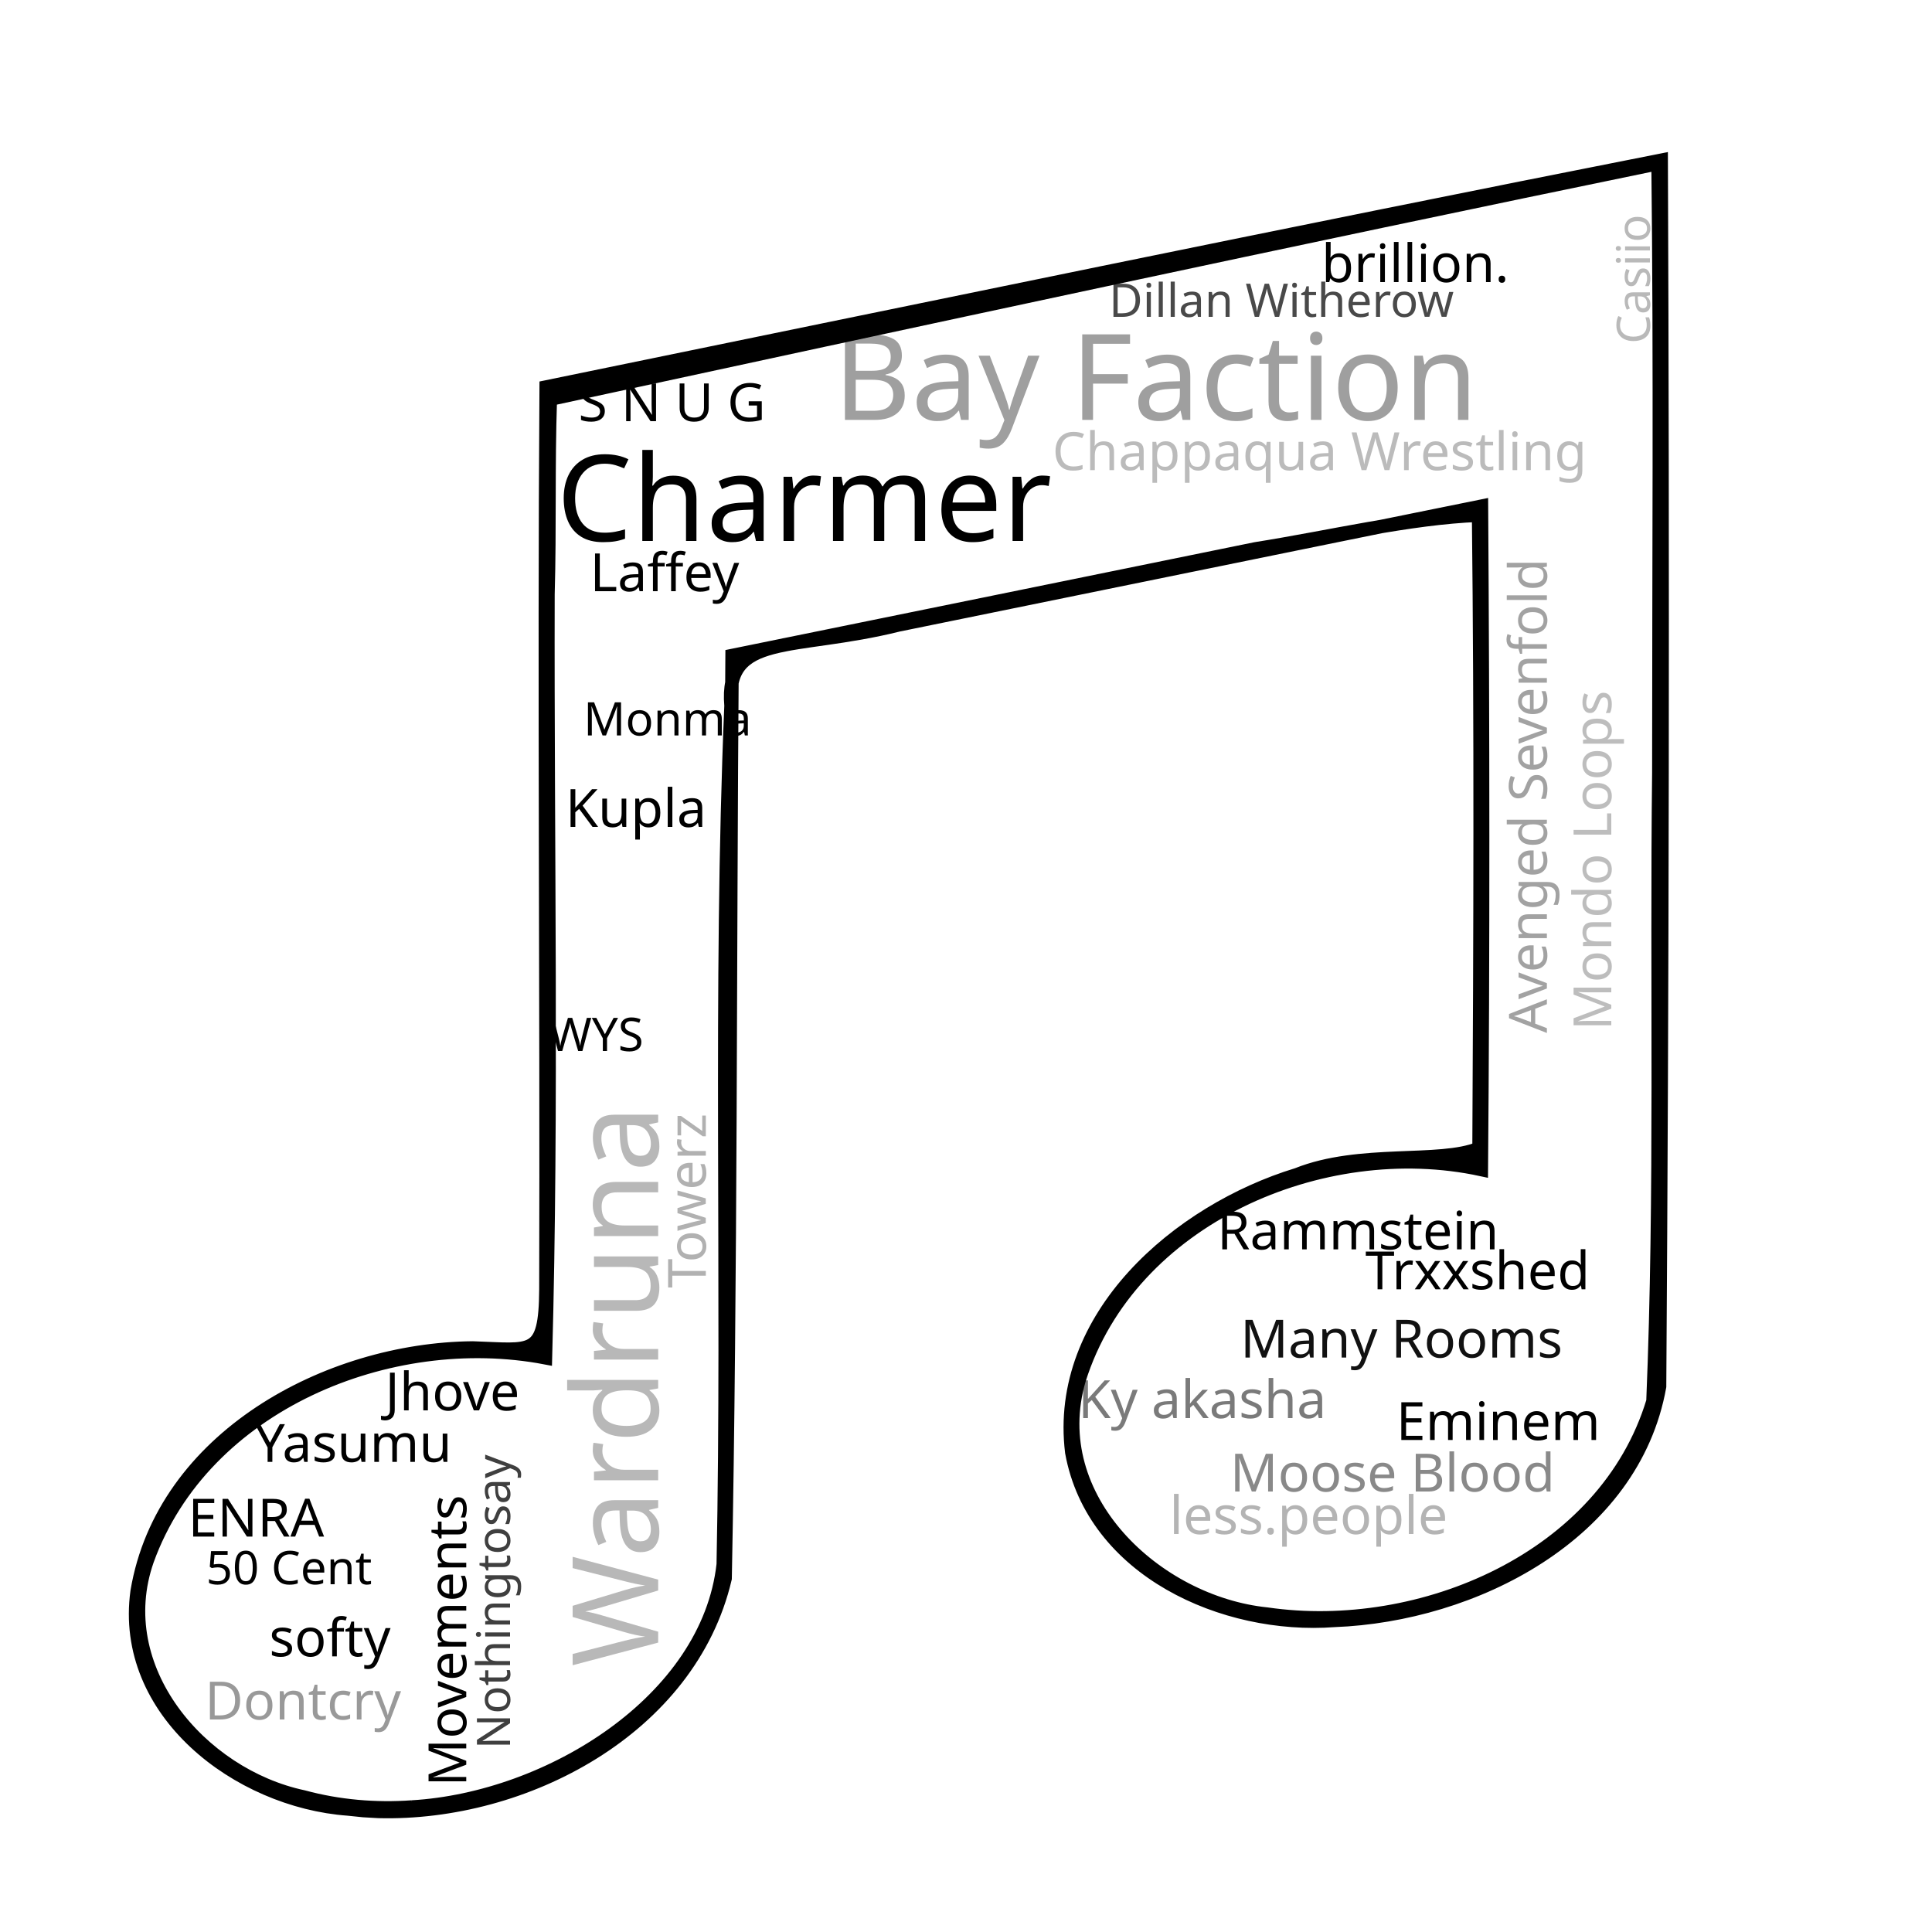
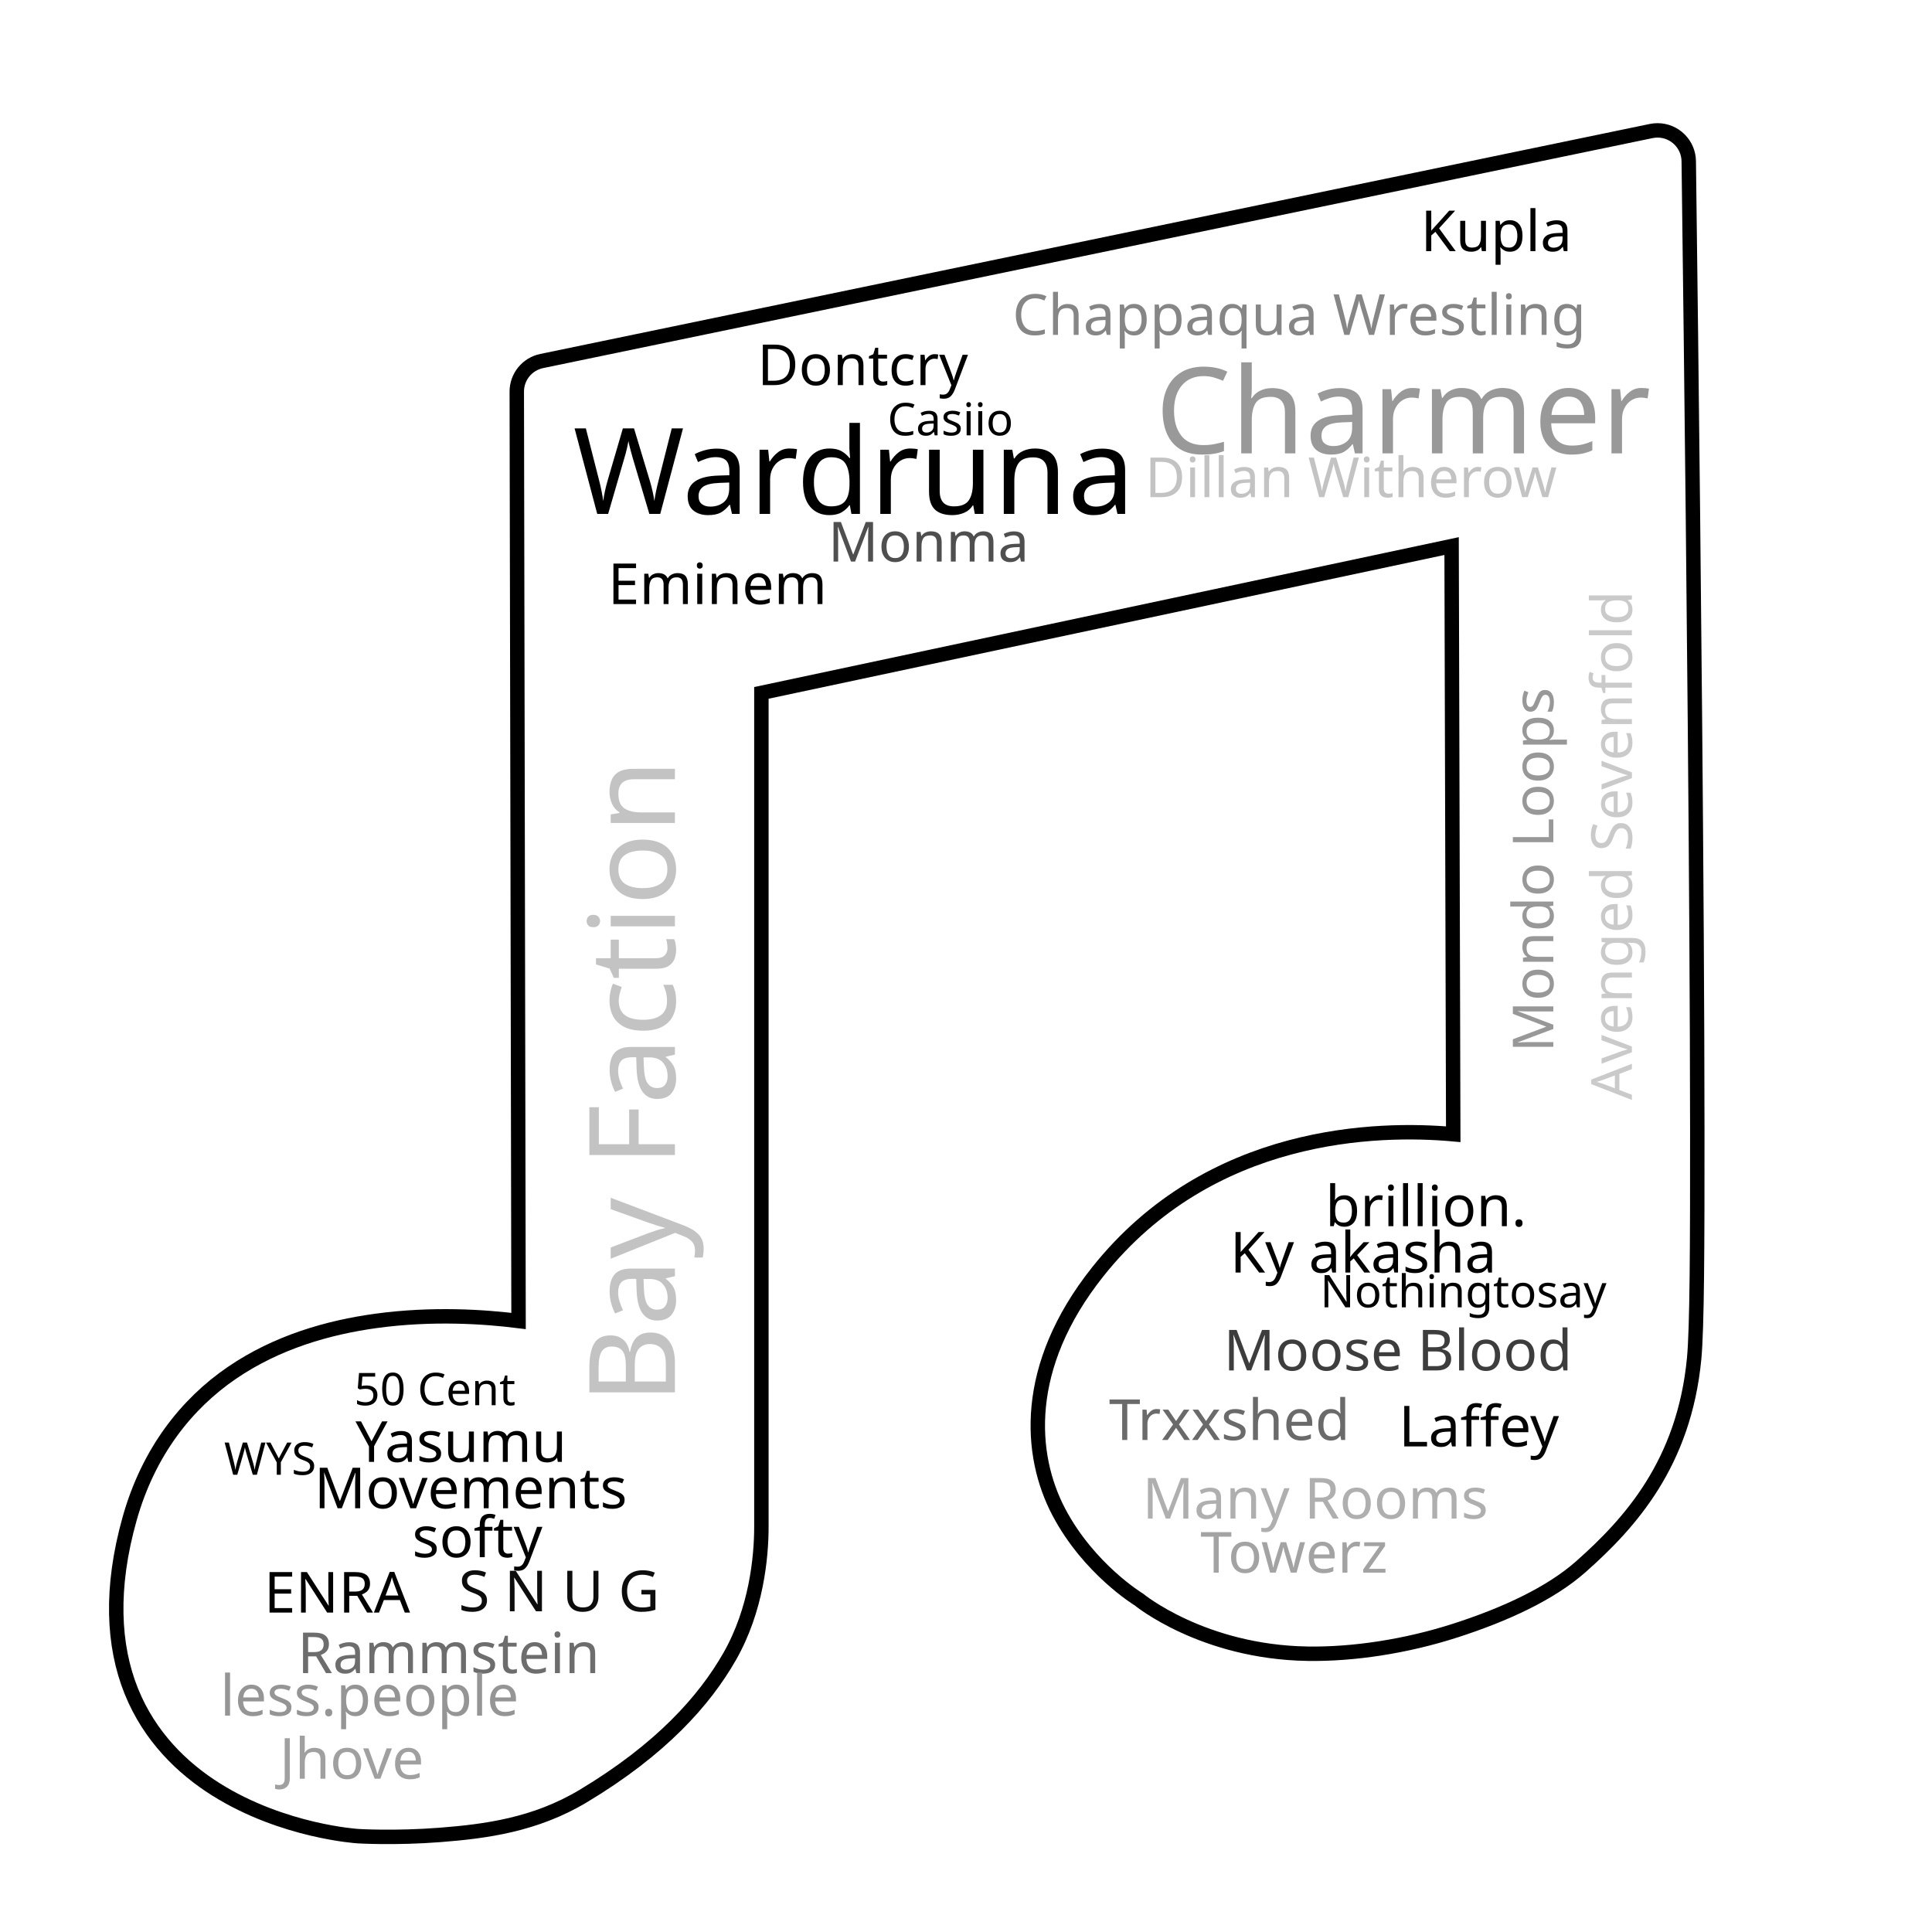
- <svg xmlns="http://www.w3.org/2000/svg" version="1.1" id="svg833" width="1500" height="1500" viewBox="0 0 1500 1500">
+ <svg xmlns="http://www.w3.org/2000/svg" width="1500" height="1500" viewBox="0 0 1500 1500" version="1.1" id="svg8">
  <style>text{font-family:'Droid Sans Mono';font-weight:normal;font-style:normal;}</style>
  <rect width="100%" height="100%" style="fill:white" />
-   <text transform="translate(432,420)" font-size="93" style="fill:rgb(0, 0, 0)">Charmer</text>
-   <text transform="translate(647,326)" font-size="93" style="fill:rgb(159, 159, 159)">Bay Faction</text>
-   <text transform="translate(511,1294) rotate(-90)" font-size="93" style="fill:rgb(184, 184, 184)">Wardruna</text>
-   <text transform="translate(817,365)" font-size="41" style="fill:rgb(187, 187, 187)">Chappaqua Wrestling</text>
-   <text transform="translate(1084,1118)" font-size="41" style="fill:rgb(0, 0, 0)">Eminem</text>
-   <text transform="translate(963,1054)" font-size="41" style="fill:rgb(17, 17, 17)">Many Rooms</text>
-   <text transform="translate(362,1387) rotate(-90)" font-size="41" style="fill:rgb(0, 0, 0)">Movements</text>
-   <text transform="translate(955,1158)" font-size="41" style="fill:rgb(137, 137, 137)">Moose Blood</text>
-   <text transform="translate(1201,802) rotate(-90)" font-size="41" style="fill:rgb(162, 162, 162)">Avenged Sevenfold</text>
-   <text transform="translate(945,970)" font-size="41" style="fill:rgb(0, 0, 0)">Rammstein</text>
-   <text transform="translate(209,1286)" font-size="41" style="fill:rgb(0, 0, 0)">softy</text>
-   <text transform="translate(146,1193)" font-size="41" style="fill:rgb(0, 0, 0)">ENRA</text>
-   <text transform="translate(1060,1001)" font-size="41" style="fill:rgb(0, 0, 0)">Trxxshed</text>
-   <text transform="translate(1026,219)" font-size="41" style="fill:rgb(0, 0, 0)">brillion.</text>
-   <text transform="translate(908,1191)" font-size="41" style="fill:rgb(180, 180, 180)">less.people</text>
-   <text transform="translate(159,1335)" font-size="41" style="fill:rgb(153, 153, 153)">Dontcry</text>
-   <text transform="translate(837,1101)" font-size="41" style="fill:rgb(122, 122, 122)">Ky akasha</text>
-   <text transform="translate(198,1135)" font-size="41" style="fill:rgb(0, 0, 0)">Yasumu</text>
-   <text transform="translate(458,459)" font-size="41" style="fill:rgb(0, 0, 0)">Laffey</text>
-   <text transform="translate(439,642)" font-size="41" style="fill:rgb(0, 0, 0)">Kupla</text>
-   <text transform="translate(449,327)" font-size="41" style="fill:rgb(0, 0, 0)">S N U G</text>
-   <text transform="translate(299,1095)" font-size="41" style="fill:rgb(0, 0, 0)">Jhove</text>
-   <text transform="translate(1251,800) rotate(-90)" font-size="41" style="fill:rgb(189, 189, 189)">Mondo Loops</text>
-   <text transform="translate(548,1000) rotate(-90)" font-size="41" style="fill:rgb(177, 177, 177)">Towerz</text>
-   <text transform="translate(861,246)" font-size="36" style="fill:rgb(73, 73, 73)">Dillan Witherow</text>
-   <text transform="translate(453,571)" font-size="36" style="fill:rgb(0, 0, 0)">Monma</text>
-   <text transform="translate(396,1358) rotate(-90)" font-size="36" style="fill:rgb(63, 63, 63)">Nothingtosay</text>
-   <text transform="translate(1281,267) rotate(-90)" font-size="36" style="fill:rgb(185, 185, 185)">Casiio</text>
-   <text transform="translate(160,1230)" font-size="36" style="fill:rgb(0, 0, 0)">50 Cent</text>
-   <text transform="translate(426,816)" font-size="36" style="fill:rgb(0, 0, 0)">WYS</text>
-   <defs id="defs837" />
-   <g id="g841">
-     <path id="path845" style="fill:#000000;stroke:#000000;stroke-width:10.45;stroke-miterlimit:4;stroke-dasharray:none;stroke-opacity:1" d="M 270.369,1404.498 C 184.867,1398.311 93.643,1329.091 106.477,1235.606 c 20.004,-119.333 147.8,-188 260.551,-189.044 45.944,1.431 56.459,7.59 56.821,-45.532 0.695,-233.52 -1.481,-467.055 0.205,-700.564 288.44,-59.221 576.818,-119.04 865.686,-176.059 1.325,317.359 0.887,634.749 -1.262,952.105 -20.619,115.018 -144.724,177.497 -252.508,181.559 -85.521,6.478 -187.178,-38.722 -203.841,-130.565 -12.892,-105.293 82.771,-187.39 174.983,-215.54 48.772,-19.524 110.588,-7.764 141.216,-20.377 0.881,-163.846 1.496,-327.741 -0.343,-491.572 -53.898,2.039 -115.367,16.982 -173.275,26.123 -135.444,27.593 -270.866,55.294 -406.321,82.835 -1.844,236.809 -0.877,479.747 -5.421,716.492 -27.362,116.845 -156.013,183.912 -269.085,180.917 l -11.78,-0.675 z M 320,1402.947 c 106.592,-6.287 229.765,-82.491 241.534,-188.353 4.405,-222.191 -3.263,-444.659 6.038,-666.709 -4.961,-57.237 48.085,-42.32 129.93,-62.681 C 848.406,454.495 999.256,423.51 1150.2,393 c 1.123,171.657 1.334,343.346 -0.101,515 -123.334,-26.637 -272.851,37.751 -312.263,163.186 -26.994,92.041 59.683,173.208 145.774,182.001 119.395,17.337 262.803,-43.008 299.753,-165.226 6.742,-162.204 2.659,-325.438 4.553,-488.043 -0.021,-157.637 1.206,-315.293 -0.593,-472.918 -280.443,57.725 -580.219,122.388 -860.059,182.905 -1.775,53.607 -0.338,98.042 -1.822,151.65 -0.508,197.495 3.409,395.278 -1.954,592.596 -120.964,-23.006 -265.368,36.046 -309.156,157.207 -29.356,84.009 41.144,166.74 121.146,183.74 27.449,7.449 56.18,9.867 84.523,7.849 z" />
-   </g>
+   <text transform="translate(897,352)" font-size="93" style="fill:rgb(153, 153, 153)">Charmer</text>
+   <text transform="translate(524,1090) rotate(-90)" font-size="93" style="fill:rgb(195, 195, 195)">Bay Faction</text>
+   <text transform="translate(445,399)" font-size="93" style="fill:rgb(0, 0, 0)">Wardruna</text>
+   <text transform="translate(786,260)" font-size="44" style="fill:rgb(134, 134, 134)">Chappaqua Wrestling</text>
+   <text transform="translate(472,469)" font-size="44" style="fill:rgb(0, 0, 0)">Eminem</text>
+   <text transform="translate(887,1179)" font-size="44" style="fill:rgb(175, 175, 175)">Many Rooms</text>
+   <text transform="translate(244,1171)" font-size="44" style="fill:rgb(0, 0, 0)">Movements</text>
+   <text transform="translate(950,1064)" font-size="44" style="fill:rgb(61, 61, 61)">Moose Blood</text>
+   <text transform="translate(1267,854) rotate(-90)" font-size="44" style="fill:rgb(202, 202, 202)">Avenged Sevenfold</text>
+   <text transform="translate(231,1299)" font-size="44" style="fill:rgb(109, 109, 109)">Rammstein</text>
+   <text transform="translate(320,1209)" font-size="44" style="fill:rgb(0, 0, 0)">softy</text>
+   <text transform="translate(205,1252)" font-size="44" style="fill:rgb(0, 0, 0)">ENRA</text>
+   <text transform="translate(861,1118)" font-size="44" style="fill:rgb(106, 106, 106)">Trxxshed</text>
+   <text transform="translate(1029,952)" font-size="44" style="fill:rgb(0, 0, 0)">brillion.</text>
+   <text transform="translate(171,1332)" font-size="44" style="fill:rgb(149, 149, 149)">less.people</text>
+   <text transform="translate(588,299)" font-size="44" style="fill:rgb(0, 0, 0)">Dontcry</text>
+   <text transform="translate(955,988)" font-size="44" style="fill:rgb(0, 0, 0)">Ky akasha</text>
+   <text transform="translate(276,1135)" font-size="44" style="fill:rgb(0, 0, 0)">Yasumu</text>
+   <text transform="translate(1086,1123)" font-size="44" style="fill:rgb(5, 5, 5)">Laffey</text>
+   <text transform="translate(1103,195)" font-size="44" style="fill:rgb(0, 0, 0)">Kupla</text>
+   <text transform="translate(356,1251)" font-size="44" style="fill:rgb(13, 13, 13)">S N U G</text>
+   <text transform="translate(217,1381)" font-size="44" style="fill:rgb(160, 160, 160)">Jhove</text>
+   <text transform="translate(1206,817) rotate(-90)" font-size="44" style="fill:rgb(152, 152, 152)">Mondo Loops</text>
+   <text transform="translate(932,1221)" font-size="44" style="fill:rgb(163, 163, 163)">Towerz</text>
+   <text transform="translate(889,386)" font-size="43" style="fill:rgb(195, 195, 195)">Dillan Witherow</text>
+   <text transform="translate(643,436)" font-size="43" style="fill:rgb(79, 79, 79)">Monma</text>
+   <text transform="translate(1025,1015)" font-size="35" style="fill:rgb(0, 0, 0)">Nothingtosay</text>
+   <text transform="translate(689,338)" font-size="35" style="fill:rgb(0, 0, 0)">Casiio</text>
+   <text transform="translate(275,1091)" font-size="35" style="fill:rgb(0, 0, 0)">50 Cent</text>
+   <text transform="translate(174,1145)" font-size="35" style="fill:rgb(0, 0, 0)">WYS</text>
+   <defs id="defs2" />
+   <path id="path953" style="fill:none;stroke:#000000;stroke-width:11.2;stroke-linecap:butt;stroke-linejoin:miter;stroke-miterlimit:4;stroke-dasharray:none;stroke-opacity:1" d="m 1289.832,104.084 c -1.679,-0.006 -3.354,0.163 -4.998,0.504 L 423.404,283.16 c -11.27,2.337 -19.343,12.276 -19.322,23.785 l 1.375,721.521 c -26.181,-3.282 -66.747,-6.085 -110.586,-0.088 -37.111,5.076 -76.976,16.456 -112.021,40.406 -35.045,23.95 -64.62,61.031 -79.283,112.951 -15.281,54.108 -12.964,98.86 1.229,134.133 14.192,35.273 39.617,59.882 65.777,76.299 52.321,32.833 110.285,36.281 110.285,36.281 0.077,0.01 0.154,0.011 0.23,0.016 0,0 28.338,1.75 63.51,-0.99 35.172,-2.74 73.694,-7.727 111.084,-30.158 60.353,-36.207 94.051,-74.016 113.693,-108.391 C 590.095,1252.665 594,1211.791 594,1188.326 V 540.812 l 535.879,-113.988 1.268,456.633 c -57.884,-5.224 -188.769,-2.941 -276.086,106.928 -58.457,73.555 -53.47,142.256 -30.043,186.59 23.427,44.334 61.959,67.668 61.959,67.668 0.025,0.016 0.049,0.031 0.074,0.047 0,0 49.477,40.842 131.092,42.111 35.243,0.548 76.16,-5.582 114.717,-18.012 38.556,-12.429 73.783,-28.693 97.244,-49.447 38.419,-33.986 80.267,-80.399 88.07,-161.553 2.268,-23.584 2.522,-88.021 2.455,-178.543 -0.067,-90.522 -0.826,-204.135 -1.809,-315.42 -1.965,-222.571 -4.822,-435.824 -4.822,-435.824 -0.179,-13.231 -10.934,-23.875 -24.166,-23.918 z" transform="translate(-2.857143,-2.857143)" />
</svg>
